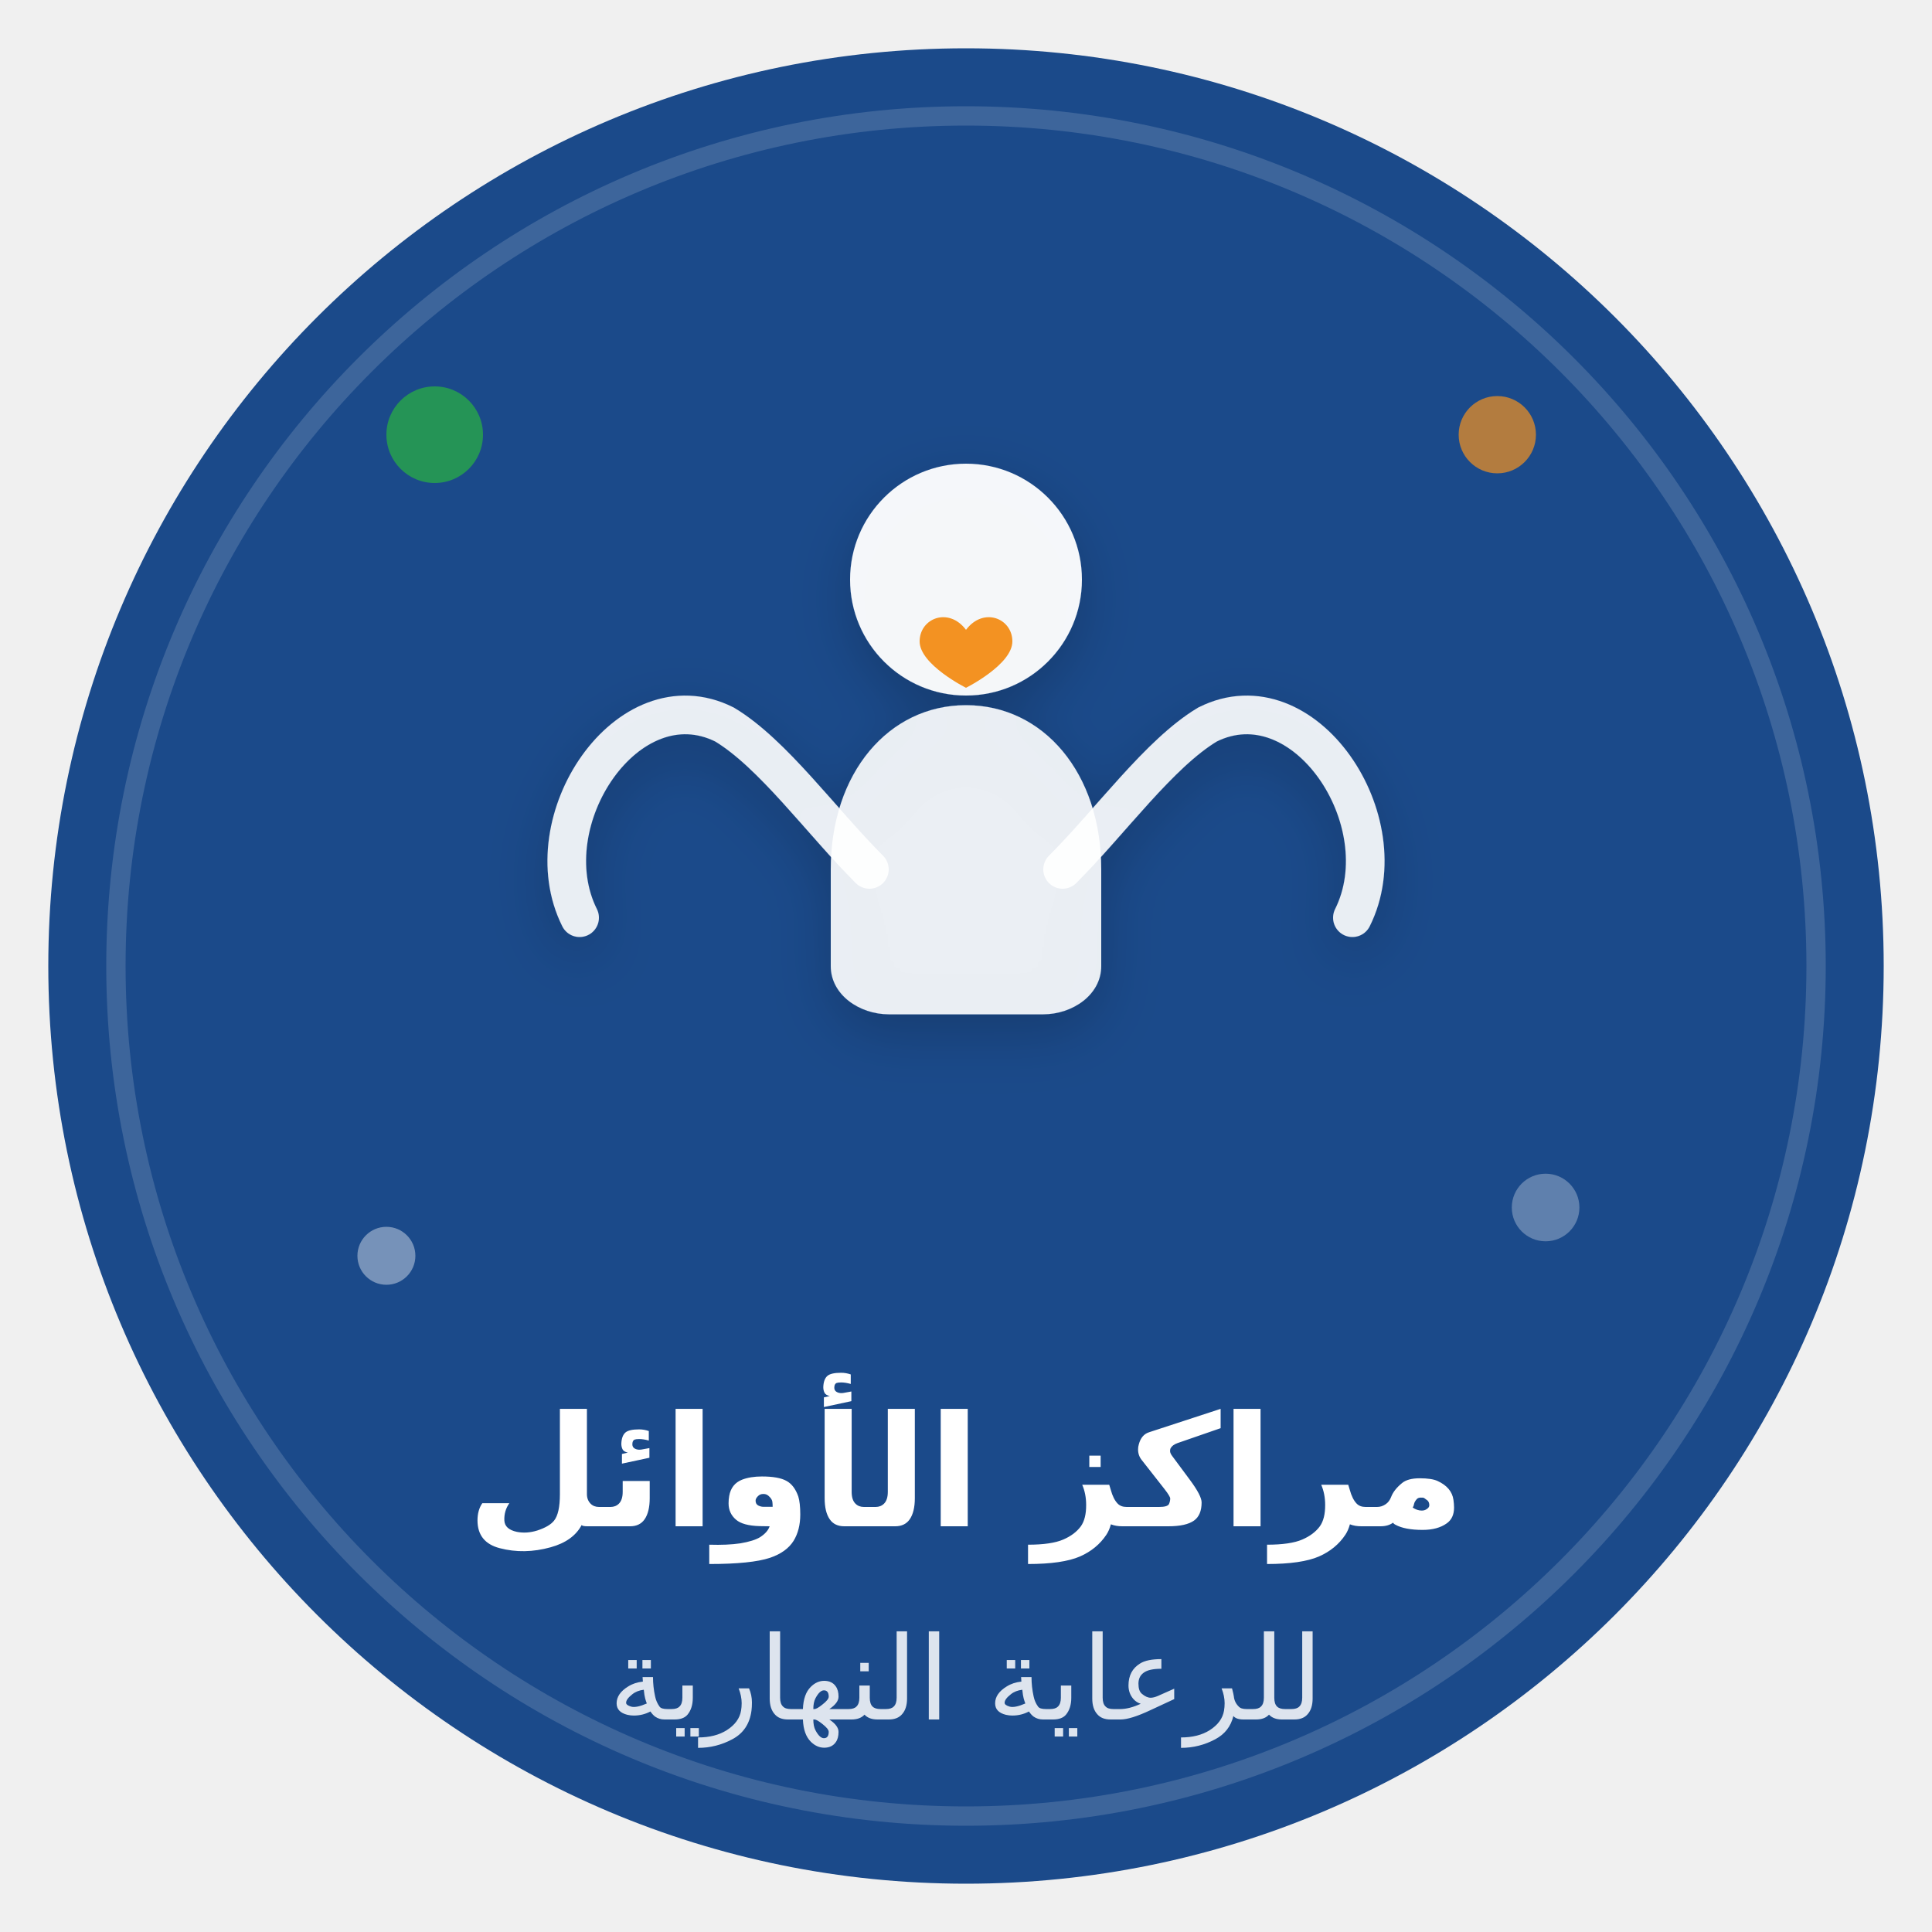
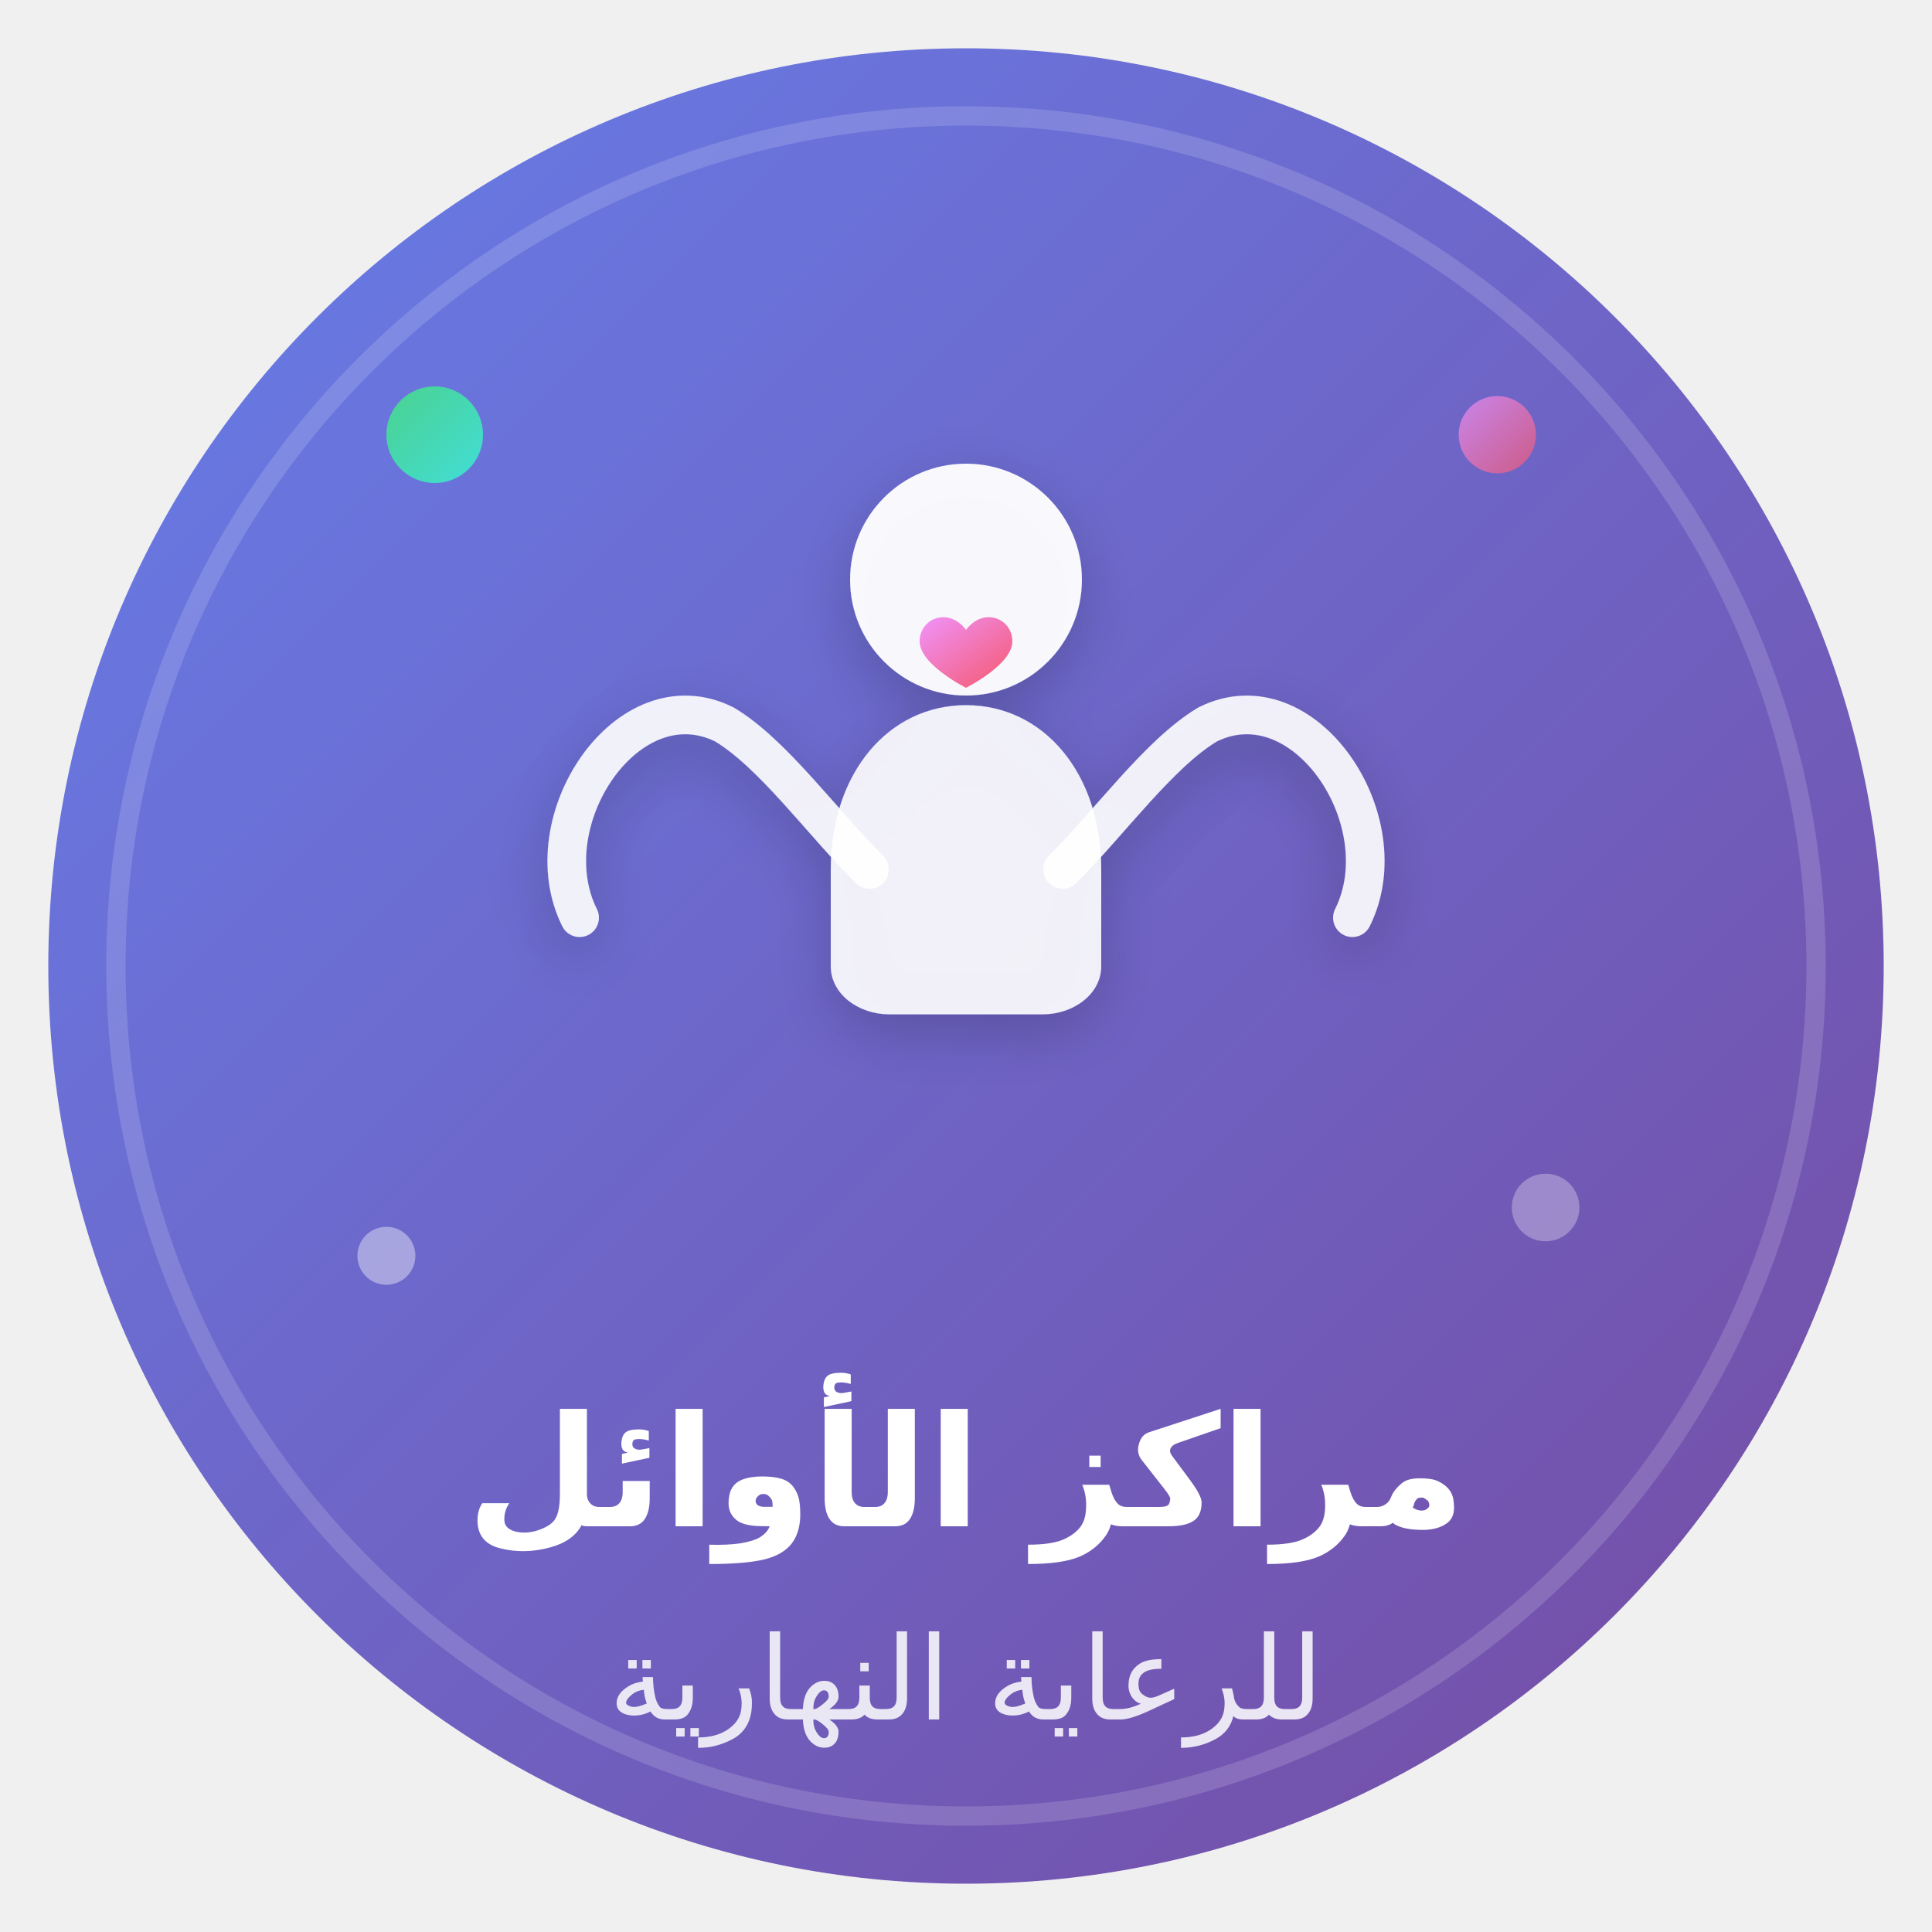
<svg xmlns="http://www.w3.org/2000/svg" width="200" height="200" viewBox="0 0 200 200">
  <defs>
    <linearGradient id="grad1" x1="0%" y1="0%" x2="100%" y2="100%">
-       <stop offset="0%" style="stop-color:#1B4A8A;stop-opacity:1" />
-       <stop offset="100%" style="stop-color:#1B4A8A;stop-opacity:1" />
+       <stop offset="0%" style="stop-color:#667eea;stop-opacity:1" />
+       <stop offset="100%" style="stop-color:#764ba2;stop-opacity:1" />
    </linearGradient>
    <linearGradient id="grad2" x1="0%" y1="0%" x2="100%" y2="100%">
-       <stop offset="0%" style="stop-color:#F39220;stop-opacity:1" />
-       <stop offset="100%" style="stop-color:#F39220;stop-opacity:1" />
+       <stop offset="0%" style="stop-color:#f093fb;stop-opacity:1" />
+       <stop offset="100%" style="stop-color:#f5576c;stop-opacity:1" />
    </linearGradient>
    <linearGradient id="grad3" x1="0%" y1="0%" x2="100%" y2="100%">
-       <stop offset="0%" style="stop-color:#28A648;stop-opacity:1" />
-       <stop offset="100%" style="stop-color:#28A648;stop-opacity:1" />
+       <stop offset="0%" style="stop-color:#43e97b;stop-opacity:1" />
+       <stop offset="100%" style="stop-color:#38f9d7;stop-opacity:1" />
    </linearGradient>
    <filter id="shadow" x="-20%" y="-20%" width="140%" height="140%">
      <feDropShadow dx="0" dy="2" stdDeviation="3" flood-opacity="0.2" />
    </filter>
  </defs>
  <circle cx="100" cy="100" r="95" fill="url(#grad1)" />
  <circle cx="100" cy="100" r="88" fill="none" stroke="white" stroke-opacity="0.15" stroke-width="2" />
  <g transform="translate(100, 85)" filter="url(#shadow)">
    <path d="M-40,10 C-45,0 -35,-15 -25,-10 C-20,-7 -15,0 -10,5" fill="none" stroke="white" stroke-width="4" stroke-linecap="round" opacity="0.9" />
    <path d="M40,10 C45,0 35,-15 25,-10 C20,-7 15,0 10,5" fill="none" stroke="white" stroke-width="4" stroke-linecap="round" opacity="0.9" />
    <circle cx="0" cy="-25" r="12" fill="white" opacity="0.95" />
    <path d="M0,-12 C-8,-12 -14,-5 -14,5 L-14,15 C-14,18 -11,20 -8,20 L8,20 C11,20 14,18 14,15 L14,5 C14,-5 8,-12 0,-12 Z" fill="white" opacity="0.9" />
    <path d="M0,-28 C-3,-32 -8,-30 -8,-26 C-8,-22 0,-18 0,-18 C0,-18 8,-22 8,-26 C8,-30 3,-32 0,-28 Z" fill="url(#grad2)" transform="scale(0.6) translate(0, -5)" />
  </g>
  <circle cx="45" cy="45" r="5" fill="url(#grad3)" opacity="0.8" />
  <circle cx="155" cy="45" r="4" fill="url(#grad2)" opacity="0.7" />
  <circle cx="40" cy="130" r="3" fill="white" opacity="0.4" />
  <circle cx="160" cy="125" r="3.5" fill="white" opacity="0.3" />
  <text x="100" y="158" font-family="Arial, sans-serif" font-size="16" font-weight="bold" text-anchor="middle" fill="white">مراكز الأوائل</text>
  <text x="100" y="178" font-family="Arial, sans-serif" font-size="12" text-anchor="middle" fill="white" opacity="0.85">للرعاية النهارية</text>
</svg>
